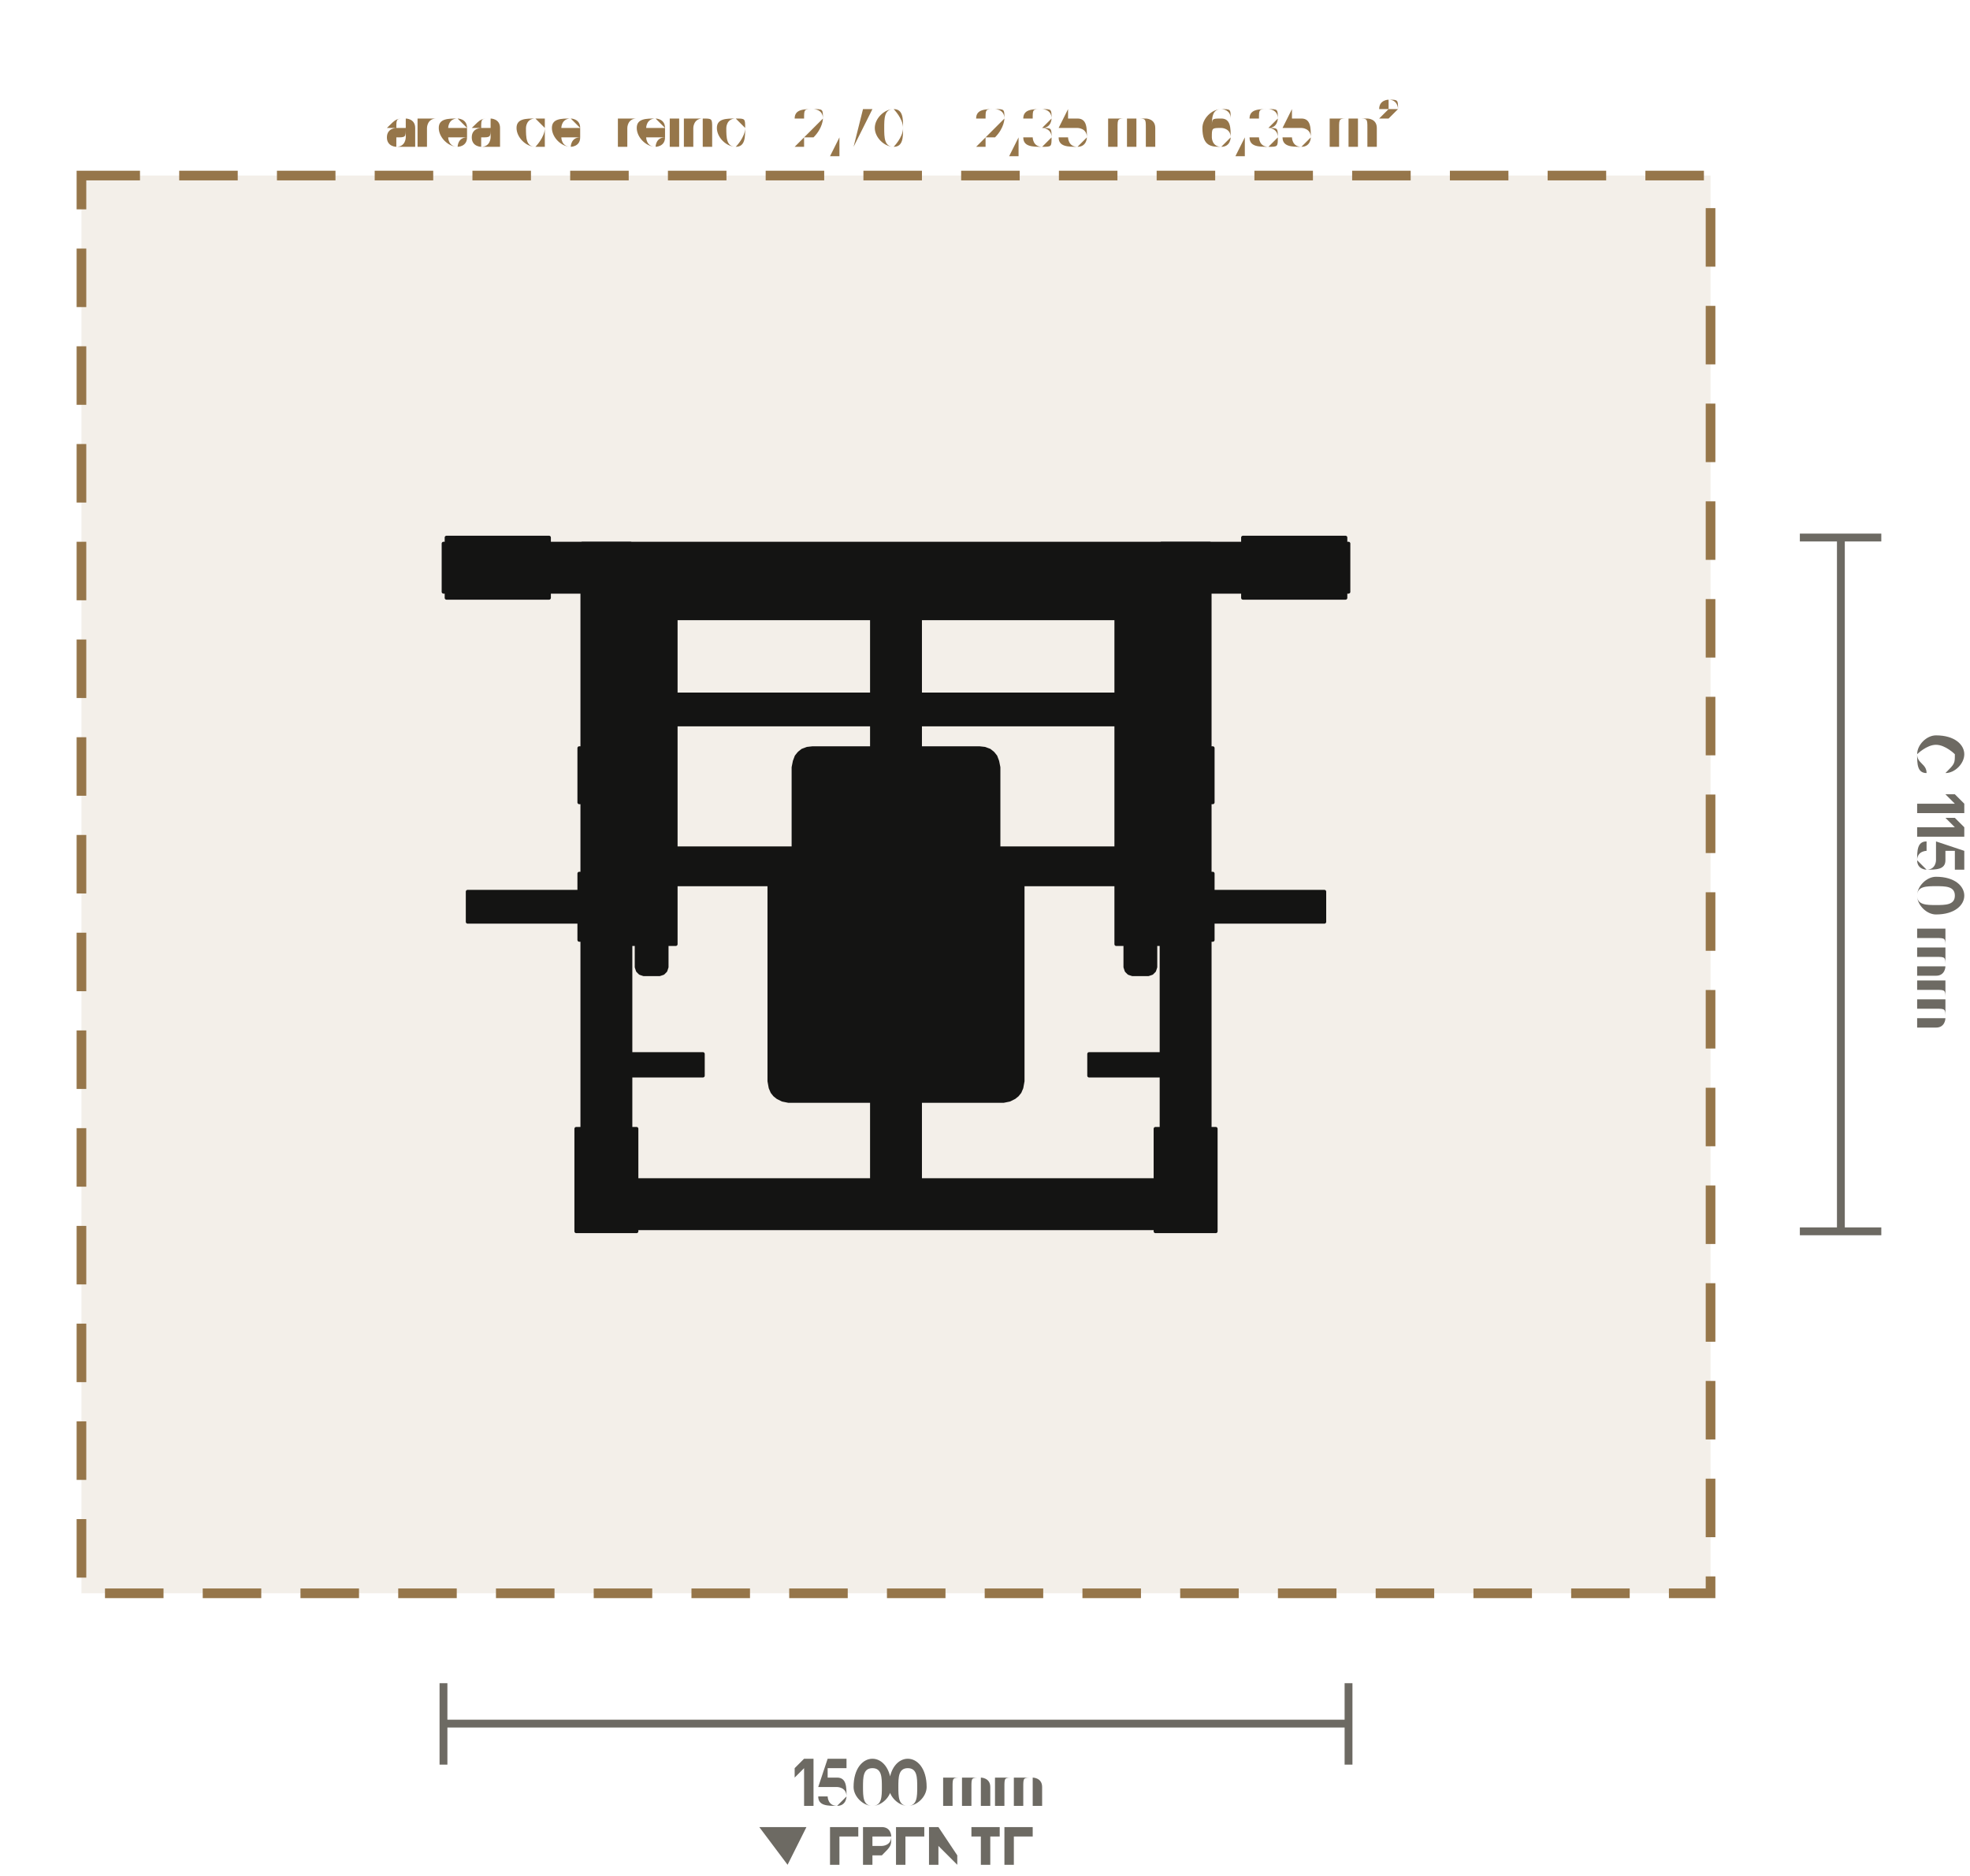
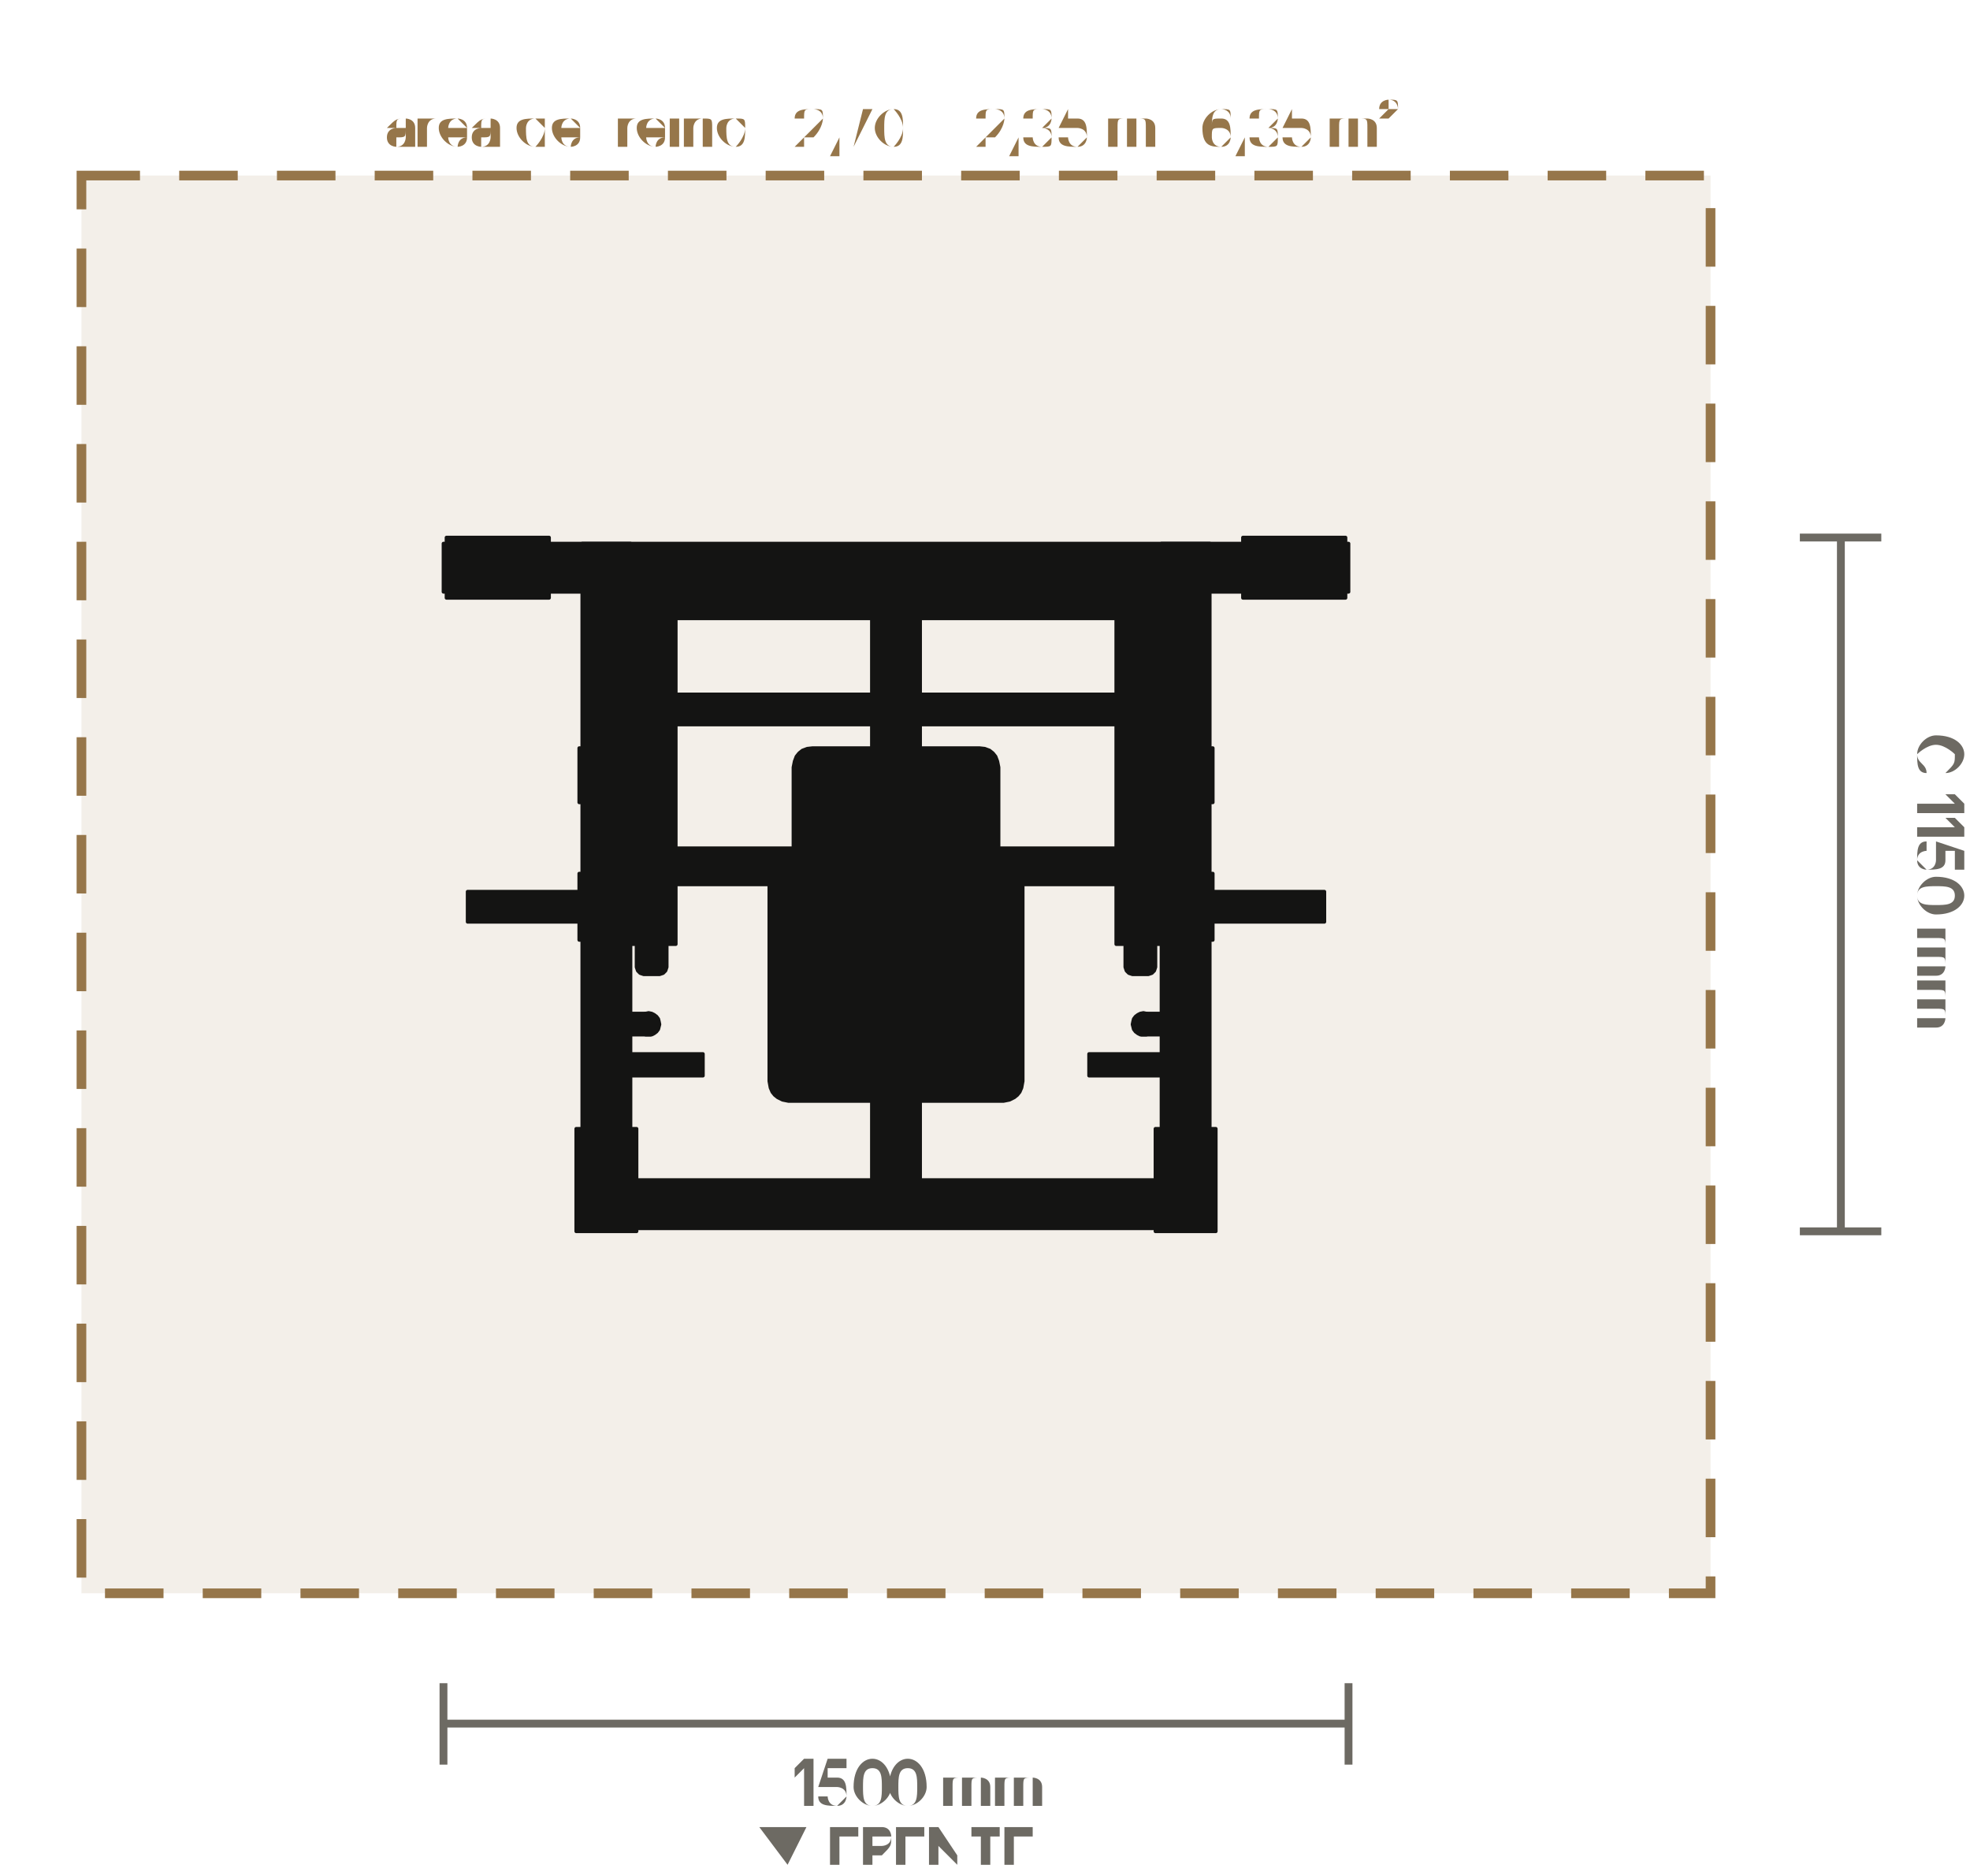
<svg xmlns="http://www.w3.org/2000/svg" viewBox="-1.485 -1.466 3.265 3.109" role="img" aria-label="Planta do Supino Vertical Aberto (LD-A014): 1500 × 1150 mm, com 60 cm de área de treino em volta" data-equipment="LD-A014" data-unit="m">
  <rect class="eq-zone" x="-1.35" y="-1.175" width="2.7" height="2.35" style="fill:#96764a;fill-opacity:.12;stroke:#96764a;stroke-width:0.016;stroke-dasharray:0.097 0.065" />
  <text class="eq-zone-label" x="0" y="-1.224" style="font-family:Barlow,Inter,Arial,sans-serif;font-size:0.092px;fill:#96764a;text-anchor:middle">área de treino · 2,70 × 2,35 m · 6,35 m²</text>
  <g class="eq-parts">
    <polygon class="eq-part" points="-0.52,-0.565 -0.44,-0.565 -0.44,0.57 -0.52,0.57" style="fill:#141413;stroke:#141413;stroke-width:0.006;stroke-linejoin:round" />
    <polygon class="eq-part" points="-0.745,-0.575 -0.575,-0.575 -0.575,-0.475 -0.745,-0.475" style="fill:#141413;stroke:#141413;stroke-width:0.006;stroke-linejoin:round" />
    <polygon class="eq-part" points="-0.53,0.405 -0.43,0.405 -0.43,0.575 -0.53,0.575" style="fill:#141413;stroke:#141413;stroke-width:0.006;stroke-linejoin:round" />
    <polygon class="eq-part" points="0.44,-0.565 0.52,-0.565 0.52,0.57 0.44,0.57" style="fill:#141413;stroke:#141413;stroke-width:0.006;stroke-linejoin:round" />
    <polygon class="eq-part" points="0.575,-0.575 0.745,-0.575 0.745,-0.475 0.575,-0.475" style="fill:#141413;stroke:#141413;stroke-width:0.006;stroke-linejoin:round" />
    <polygon class="eq-part" points="0.43,0.405 0.53,0.405 0.53,0.575 0.43,0.575" style="fill:#141413;stroke:#141413;stroke-width:0.006;stroke-linejoin:round" />
    <polygon class="eq-part" points="-0.75,-0.565 0.75,-0.565 0.75,-0.485 -0.75,-0.485" style="fill:#141413;stroke:#141413;stroke-width:0.006;stroke-linejoin:round" />
    <polygon class="eq-part" points="-0.48,0.49 0.48,0.49 0.48,0.57 -0.48,0.57" style="fill:#141413;stroke:#141413;stroke-width:0.006;stroke-linejoin:round" />
    <polygon class="eq-part" points="-0.04,-0.525 0.04,-0.525 0.04,0.53 -0.04,0.53" style="fill:#141413;stroke:#141413;stroke-width:0.006;stroke-linejoin:round" />
    <polygon class="eq-part" points="-0.035,0.136 -0.035,0.133 -0.033,0.13 -0.032,0.127 -0.029,0.125 -0.026,0.124 -0.023,0.124 0.023,0.124 0.026,0.124 0.029,0.125 0.032,0.127 0.033,0.13 0.035,0.133 0.035,0.136 0.035,0.182 0.035,0.185 0.033,0.188 0.032,0.19 0.029,0.192 0.026,0.193 0.023,0.194 -0.023,0.194 -0.026,0.193 -0.029,0.192 -0.032,0.19 -0.033,0.188 -0.035,0.185 -0.035,0.182" style="fill:#141413;stroke:#141413;stroke-width:0.006;stroke-linejoin:round" />
    <polygon class="eq-part" points="0.035,0.136 0.047,0.136 0.047,0.181 0.035,0.181" style="fill:#141413;stroke:#141413;stroke-width:0.006;stroke-linejoin:round" />
    <polygon class="eq-part" points="0.033,0.159 0.033,0.157 0.033,0.155 0.033,0.154 0.034,0.153 0.034,0.152 0.035,0.152 0.115,0.152 0.116,0.152 0.116,0.153 0.117,0.154 0.117,0.155 0.117,0.157 0.117,0.159 0.117,0.161 0.117,0.162 0.117,0.164 0.116,0.165 0.116,0.166 0.115,0.166 0.035,0.166 0.034,0.166 0.034,0.165 0.033,0.164 0.033,0.162 0.033,0.161" style="fill:#141413;stroke:#141413;stroke-width:0.006;stroke-linejoin:round" />
    <polygon class="eq-part" points="-0.21,-0.009 -0.208,-0.019 -0.205,-0.027 -0.201,-0.032 -0.196,-0.036 -0.188,-0.04 -0.178,-0.041 0.178,-0.041 0.188,-0.04 0.196,-0.036 0.201,-0.032 0.205,-0.027 0.208,-0.019 0.21,-0.009 0.21,0.326 0.208,0.337 0.205,0.344 0.201,0.349 0.196,0.353 0.188,0.357 0.178,0.359 -0.178,0.359 -0.188,0.357 -0.196,0.353 -0.201,0.349 -0.205,0.344 -0.208,0.337 -0.21,0.326" style="fill:#141413;stroke:#141413;stroke-width:0.006;stroke-linejoin:round" />
    <polygon class="eq-part" points="-0.17,-0.194 -0.168,-0.204 -0.165,-0.212 -0.161,-0.217 -0.16,-0.218 -0.155,-0.222 -0.147,-0.225 -0.138,-0.226 0.138,-0.226 0.147,-0.225 0.155,-0.222 0.16,-0.218 0.161,-0.217 0.165,-0.212 0.168,-0.204 0.17,-0.194 0.17,-0.057 0.168,-0.047 0.165,-0.039 0.161,-0.035 0.16,-0.034 0.155,-0.03 0.147,-0.026 0.138,-0.025 -0.138,-0.025 -0.147,-0.026 -0.155,-0.03 -0.16,-0.034 -0.161,-0.035 -0.165,-0.039 -0.168,-0.047 -0.17,-0.057" style="fill:#141413;stroke:#141413;stroke-width:0.006;stroke-linejoin:round" />
    <polygon class="eq-part" points="-0.03,-0.235 -0.028,-0.241 -0.024,-0.245 -0.018,-0.247 0.018,-0.247 0.024,-0.245 0.028,-0.241 0.03,-0.235 0.03,-0.103 0.028,-0.097 0.024,-0.093 0.018,-0.091 -0.018,-0.091 -0.024,-0.093 -0.028,-0.097 -0.03,-0.103" style="fill:#141413;stroke:#141413;stroke-width:0.006;stroke-linejoin:round" />
    <polygon class="eq-part" points="0.435,-0.226 0.525,-0.226 0.525,-0.136 0.435,-0.136" style="fill:#141413;stroke:#141413;stroke-width:0.006;stroke-linejoin:round" />
    <polygon class="eq-part" points="0.45,-0.192 0.452,-0.196 0.456,-0.199 0.462,-0.2 0.498,-0.2 0.504,-0.199 0.508,-0.196 0.51,-0.192 0.51,0.316 0.508,0.322 0.504,0.326 0.498,0.328 0.462,0.328 0.456,0.326 0.452,0.322 0.45,0.316" style="fill:#141413;stroke:#141413;stroke-width:0.006;stroke-linejoin:round" />
    <polygon class="eq-part" points="0.32,0.281 0.48,0.281 0.48,0.317 0.32,0.317" style="fill:#141413;stroke:#141413;stroke-width:0.006;stroke-linejoin:round" />
+     <polygon class="eq-part" points="0.405,0.222 0.405,0.22 0.406,0.218 0.406,0.216 0.406,0.215 0.407,0.214 0.407,0.214 0.482,0.214 0.483,0.214 0.484,0.215 0.484,0.216 0.484,0.218 0.485,0.22 0.485,0.222 0.485,0.241 0.485,0.243 0.484,0.245 0.484,0.247 0.484,0.248 0.483,0.249 0.482,0.249 0.407,0.249 0.407,0.249 0.406,0.248 0.406,0.247 0.406,0.245 0.405,0.243 0.405,0.241" style="fill:#141413;stroke:#141413;stroke-width:0.006;stroke-linejoin:round" />
+     <polygon class="eq-part" points="0.392,0.232 0.393,0.227 0.394,0.223 0.397,0.219 0.401,0.216 0.405,0.214 0.41,0.213 0.415,0.214 0.419,0.216 0.423,0.219 0.426,0.223 0.427,0.227 0.428,0.232 0.427,0.236 0.426,0.24 0.423,0.244 0.419,0.247 0.415,0.249 0.41,0.249 0.405,0.249 0.401,0.247 0.397,0.244 0.394,0.24 0.393,0.236" style="fill:#141413;stroke:#141413;stroke-width:0.006;stroke-linejoin:round" />
    <polygon class="eq-part" points="0.51,-0.018 0.525,-0.018 0.525,0.092 0.51,0.092" style="fill:#141413;stroke:#141413;stroke-width:0.006;stroke-linejoin:round" />
    <polygon class="eq-part" points="0.525,0.012 0.71,0.012 0.71,0.062 0.525,0.062" style="fill:#141413;stroke:#141413;stroke-width:0.006;stroke-linejoin:round" />
    <polygon class="eq-part" points="-0.525,-0.226 -0.435,-0.226 -0.435,-0.136 -0.525,-0.136" style="fill:#141413;stroke:#141413;stroke-width:0.006;stroke-linejoin:round" />
    <polygon class="eq-part" points="-0.51,-0.192 -0.508,-0.196 -0.504,-0.199 -0.498,-0.2 -0.462,-0.2 -0.456,-0.199 -0.452,-0.196 -0.45,-0.192 -0.45,0.316 -0.452,0.322 -0.456,0.326 -0.462,0.328 -0.498,0.328 -0.504,0.326 -0.508,0.322 -0.51,0.316" style="fill:#141413;stroke:#141413;stroke-width:0.006;stroke-linejoin:round" />
    <polygon class="eq-part" points="-0.48,0.281 -0.32,0.281 -0.32,0.317 -0.48,0.317" style="fill:#141413;stroke:#141413;stroke-width:0.006;stroke-linejoin:round" />
+     <polygon class="eq-part" points="-0.485,0.222 -0.485,0.22 -0.484,0.218 -0.484,0.216 -0.484,0.215 -0.483,0.214 -0.482,0.214 -0.407,0.214 -0.407,0.214 -0.406,0.215 -0.406,0.216 -0.406,0.218 -0.405,0.22 -0.405,0.222 -0.405,0.241 -0.405,0.243 -0.406,0.245 -0.406,0.247 -0.406,0.248 -0.407,0.249 -0.407,0.249 -0.482,0.249 -0.483,0.249 -0.484,0.248 -0.484,0.247 -0.484,0.245 -0.485,0.243 -0.485,0.241" style="fill:#141413;stroke:#141413;stroke-width:0.006;stroke-linejoin:round" />
+     <polygon class="eq-part" points="-0.428,0.232 -0.427,0.227 -0.426,0.223 -0.423,0.219 -0.419,0.216 -0.415,0.214 -0.41,0.213 -0.405,0.214 -0.401,0.216 -0.397,0.219 -0.394,0.223 -0.393,0.227 -0.392,0.232 -0.393,0.236 -0.394,0.24 -0.397,0.244 -0.401,0.247 -0.405,0.249 -0.41,0.249 -0.415,0.249 -0.419,0.247 -0.423,0.244 -0.426,0.24 -0.427,0.236" style="fill:#141413;stroke:#141413;stroke-width:0.006;stroke-linejoin:round" />
    <polygon class="eq-part" points="-0.525,-0.018 -0.51,-0.018 -0.51,0.092 -0.525,0.092" style="fill:#141413;stroke:#141413;stroke-width:0.006;stroke-linejoin:round" />
    <polygon class="eq-part" points="-0.71,0.012 -0.525,0.012 -0.525,0.062 -0.71,0.062" style="fill:#141413;stroke:#141413;stroke-width:0.006;stroke-linejoin:round" />
    <polygon class="eq-part" points="0.38,-0.068 0.382,-0.074 0.386,-0.079 0.392,-0.08 0.418,-0.08 0.424,-0.079 0.428,-0.074 0.43,-0.068 0.43,0.137 0.428,0.143 0.424,0.147 0.418,0.149 0.392,0.149 0.386,0.147 0.382,0.143 0.38,0.137" style="fill:#141413;stroke:#141413;stroke-width:0.006;stroke-linejoin:round" />
    <polygon class="eq-part" points="0.38,-0.552 0.382,-0.558 0.386,-0.562 0.392,-0.564 0.418,-0.564 0.424,-0.562 0.428,-0.558 0.43,-0.552 0.43,-0.252 0.428,-0.246 0.424,-0.242 0.418,-0.24 0.392,-0.24 0.386,-0.242 0.382,-0.246 0.38,-0.252" style="fill:#141413;stroke:#141413;stroke-width:0.006;stroke-linejoin:round" />
    <polygon class="eq-part" points="0.38,-0.29 0.43,-0.29 0.43,-0.03 0.38,-0.03" style="fill:#141413;stroke:#141413;stroke-width:0.006;stroke-linejoin:round" />
    <polygon class="eq-part" points="0.38,-0.34 0.43,-0.34 0.43,0.02 0.38,0.02" style="fill:#141413;stroke:#141413;stroke-width:0.006;stroke-linejoin:round" />
    <polygon class="eq-part" points="0.365,-0.515 0.445,-0.515 0.445,0.099 0.365,0.099" style="fill:#141413;stroke:#141413;stroke-width:0.006;stroke-linejoin:round" />
    <polygon class="eq-part" points="-0.43,-0.068 -0.428,-0.074 -0.424,-0.079 -0.418,-0.08 -0.392,-0.08 -0.386,-0.079 -0.382,-0.074 -0.38,-0.068 -0.38,0.137 -0.382,0.143 -0.386,0.147 -0.392,0.149 -0.418,0.149 -0.424,0.147 -0.428,0.143 -0.43,0.137" style="fill:#141413;stroke:#141413;stroke-width:0.006;stroke-linejoin:round" />
    <polygon class="eq-part" points="-0.43,-0.552 -0.428,-0.558 -0.424,-0.562 -0.418,-0.564 -0.392,-0.564 -0.386,-0.562 -0.382,-0.558 -0.38,-0.552 -0.38,-0.252 -0.382,-0.246 -0.386,-0.242 -0.392,-0.24 -0.418,-0.24 -0.424,-0.242 -0.428,-0.246 -0.43,-0.252" style="fill:#141413;stroke:#141413;stroke-width:0.006;stroke-linejoin:round" />
    <polygon class="eq-part" points="-0.43,-0.29 -0.38,-0.29 -0.38,-0.03 -0.43,-0.03" style="fill:#141413;stroke:#141413;stroke-width:0.006;stroke-linejoin:round" />
    <polygon class="eq-part" points="-0.43,-0.34 -0.38,-0.34 -0.38,0.02 -0.43,0.02" style="fill:#141413;stroke:#141413;stroke-width:0.006;stroke-linejoin:round" />
    <polygon class="eq-part" points="-0.445,-0.515 -0.365,-0.515 -0.365,0.099 -0.445,0.099" style="fill:#141413;stroke:#141413;stroke-width:0.006;stroke-linejoin:round" />
    <polygon class="eq-part" points="-0.405,-0.06 0.405,-0.06 0.405,-0 -0.405,-0" style="fill:#141413;stroke:#141413;stroke-width:0.006;stroke-linejoin:round" />
    <polygon class="eq-part" points="-0.405,-0.315 0.405,-0.315 0.405,-0.265 -0.405,-0.265" style="fill:#141413;stroke:#141413;stroke-width:0.006;stroke-linejoin:round" />
    <polygon class="eq-part" points="0.405,-0.204 0.45,-0.204 0.45,-0.159 0.405,-0.159" style="fill:#141413;stroke:#141413;stroke-width:0.006;stroke-linejoin:round" />
    <polygon class="eq-part" points="-0.45,-0.204 -0.405,-0.204 -0.405,-0.159 -0.45,-0.159" style="fill:#141413;stroke:#141413;stroke-width:0.006;stroke-linejoin:round" />
    <polygon class="eq-part" points="-0.48,-0.521 0.48,-0.521 0.48,-0.441 -0.48,-0.441" style="fill:#141413;stroke:#141413;stroke-width:0.006;stroke-linejoin:round" />
    <polygon class="eq-part" points="0.445,-0.561 0.457,-0.561 0.457,-0.401 0.445,-0.401" style="fill:#141413;stroke:#141413;stroke-width:0.006;stroke-linejoin:round" />
    <polygon class="eq-part" points="0.457,-0.542 0.465,-0.542 0.465,-0.52 0.457,-0.52" style="fill:#141413;stroke:#141413;stroke-width:0.006;stroke-linejoin:round" />
    <polygon class="eq-part" points="0.457,-0.442 0.465,-0.442 0.465,-0.42 0.457,-0.42" style="fill:#141413;stroke:#141413;stroke-width:0.006;stroke-linejoin:round" />
    <polygon class="eq-part" points="-0.457,-0.561 -0.445,-0.561 -0.445,-0.401 -0.457,-0.401" style="fill:#141413;stroke:#141413;stroke-width:0.006;stroke-linejoin:round" />
    <polygon class="eq-part" points="-0.465,-0.542 -0.457,-0.542 -0.457,-0.52 -0.465,-0.52" style="fill:#141413;stroke:#141413;stroke-width:0.006;stroke-linejoin:round" />
    <polygon class="eq-part" points="-0.465,-0.442 -0.457,-0.442 -0.457,-0.42 -0.465,-0.42" style="fill:#141413;stroke:#141413;stroke-width:0.006;stroke-linejoin:round" />
  </g>
  <line class="eq-dim" x1="-0.75" y1="1.391" x2="0.75" y2="1.391" style="stroke:#6d6a63;stroke-width:0.013" />
  <line class="eq-dim" x1="-0.75" y1="1.324" x2="-0.75" y2="1.459" style="stroke:#6d6a63;stroke-width:0.013" />
  <line class="eq-dim" x1="0.75" y1="1.324" x2="0.75" y2="1.459" style="stroke:#6d6a63;stroke-width:0.013" />
  <text class="eq-text" x="0" y="1.527" style="font-family:Barlow,Inter,Arial,sans-serif;font-size:0.097px;fill:#6d6a63;text-anchor:middle">L 1500 mm</text>
  <line class="eq-dim" x1="1.566" y1="-0.575" x2="1.566" y2="0.575" style="stroke:#6d6a63;stroke-width:0.013" />
  <line class="eq-dim" x1="1.498" y1="-0.575" x2="1.633" y2="-0.575" style="stroke:#6d6a63;stroke-width:0.013" />
  <line class="eq-dim" x1="1.498" y1="0.575" x2="1.633" y2="0.575" style="stroke:#6d6a63;stroke-width:0.013" />
  <text class="eq-text" x="1.692" y="0" transform="rotate(90 1.6924 0)" style="font-family:Barlow,Inter,Arial,sans-serif;font-size:0.097px;fill:#6d6a63;text-anchor:middle">C 1150 mm</text>
  <text class="eq-text" x="0" y="1.624" style="font-family:Barlow,Inter,Arial,sans-serif;font-size:0.097px;fill:#6d6a63;text-anchor:middle;font-size:0.078px;letter-spacing:.1em">▼ FRENTE</text>
</svg>
